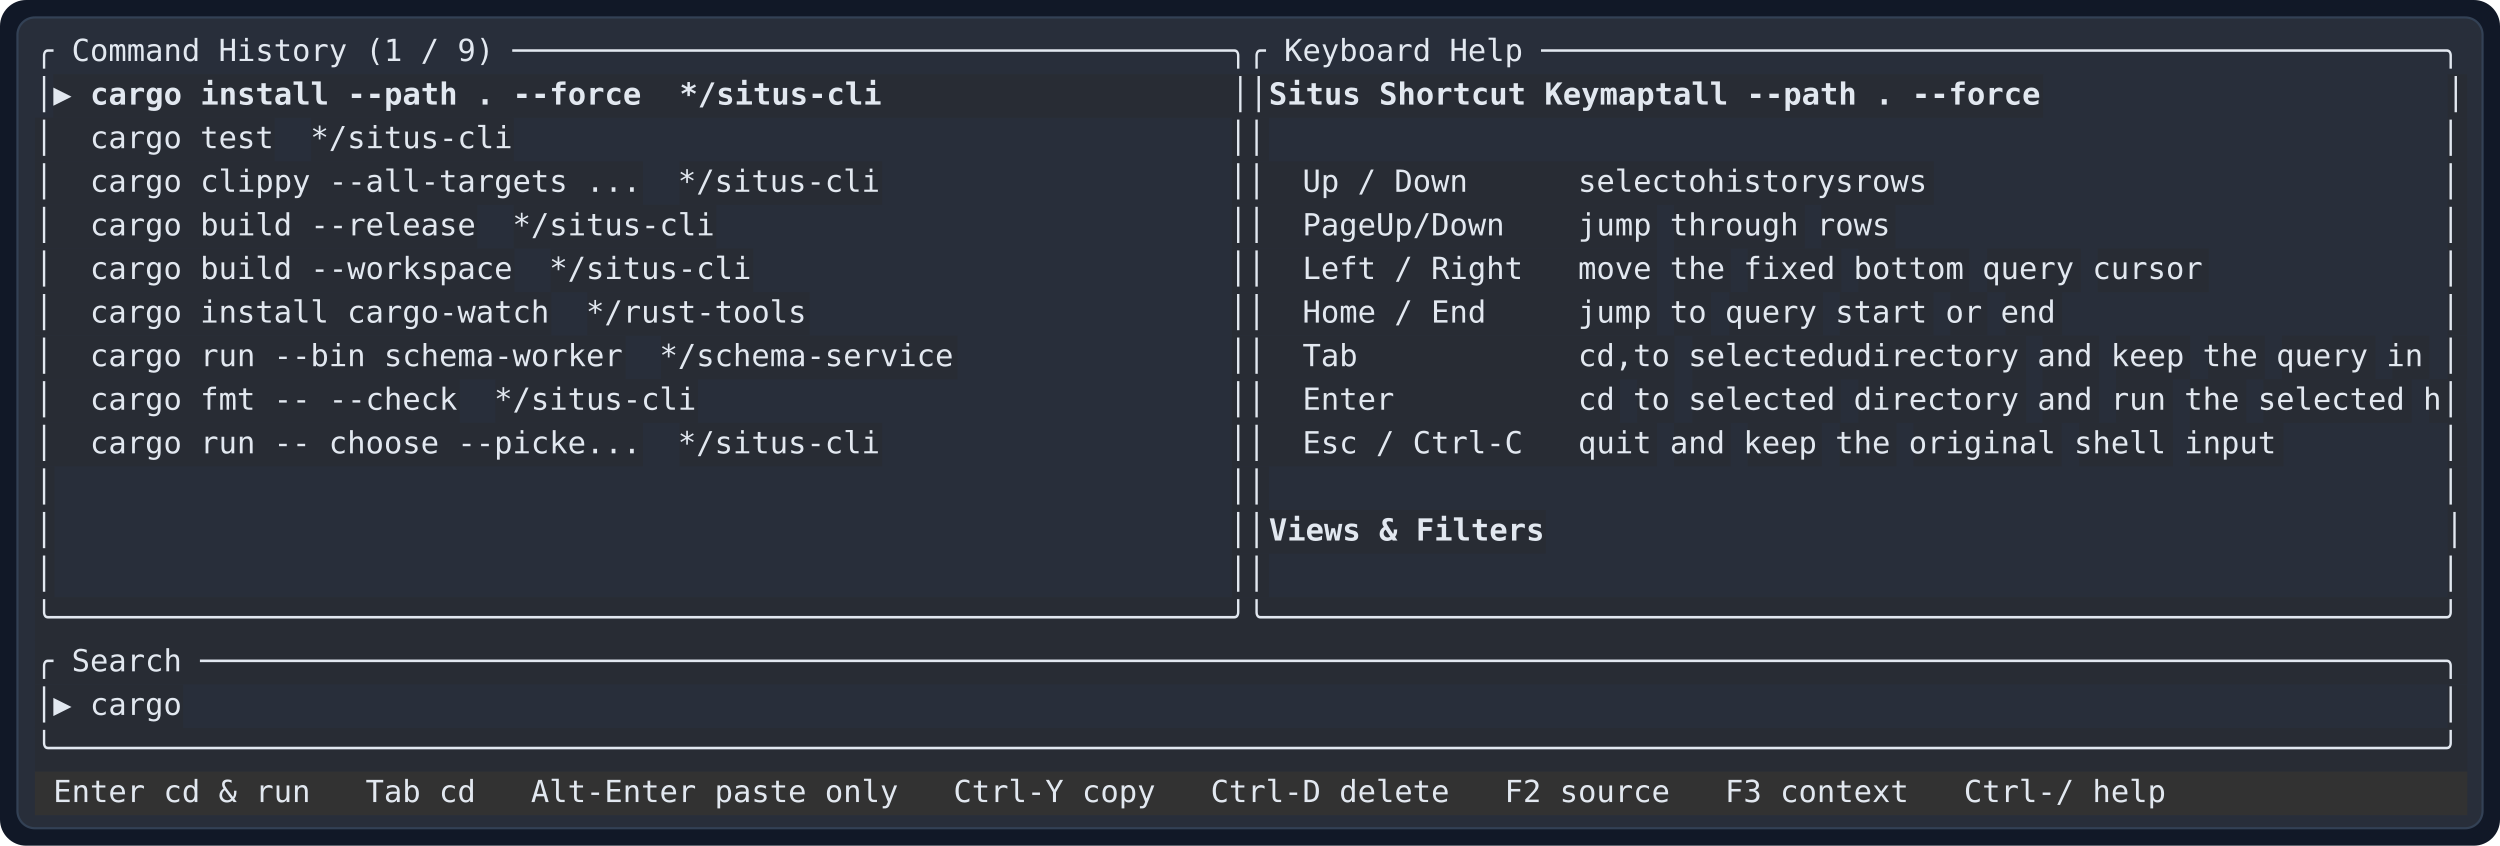
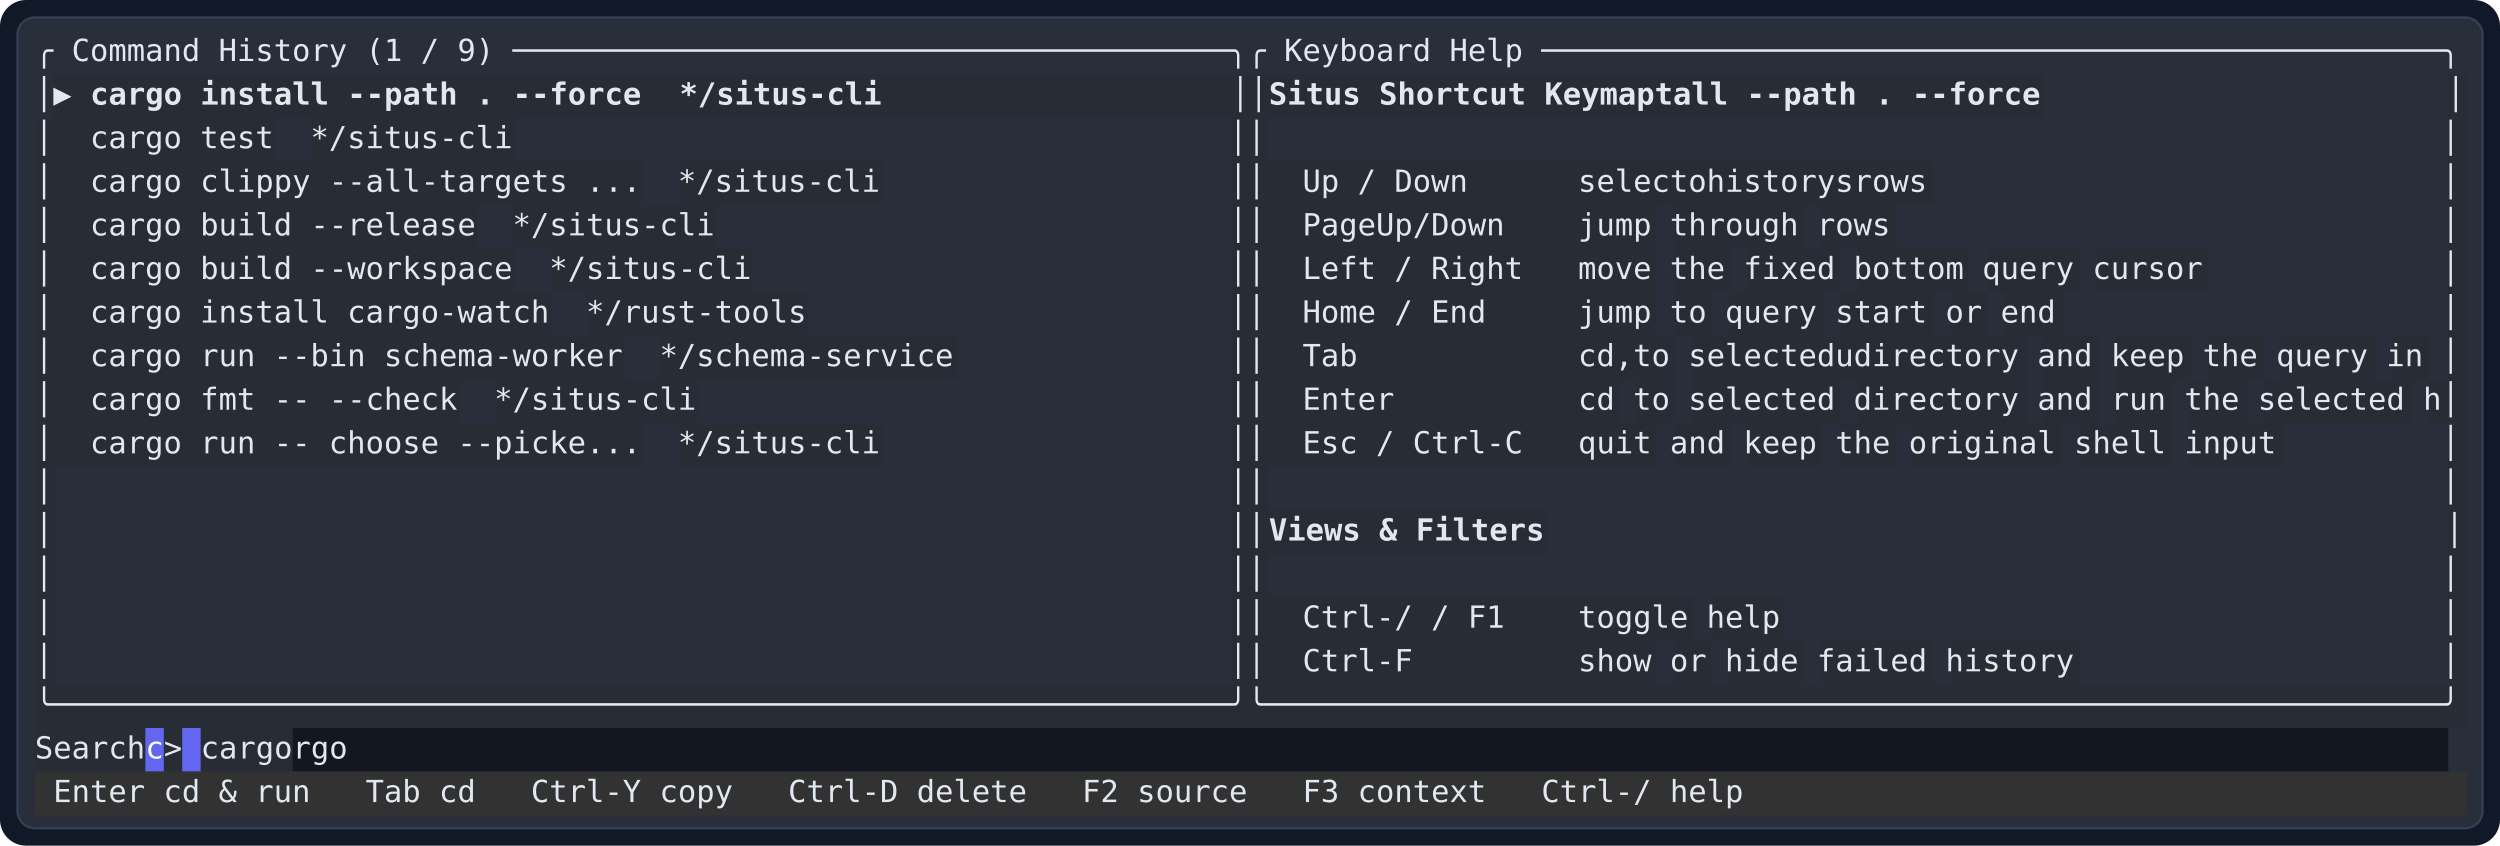
<svg xmlns="http://www.w3.org/2000/svg" width="1147" height="388" viewBox="0 0 1147 388">
  <rect width="100%" height="100%" rx="12" fill="#111827" />
  <rect x="8" y="8" width="1131" height="372" rx="8" fill="#282e3a" stroke="#334155" />
  <text xml:space="preserve" x="16" y="28" fill="#e2e8f0" opacity="1" font-family="Menlo, Monaco, Consolas, monospace" font-size="14" font-weight="500">╭ Command History (1 / 9) ───────────────────────────────────────╮╭ Keyboard Help ─────────────────────────────────────────────────╮</text>
  <rect x="24.45" y="34" width="913" height="20" fill="#282c34" />
  <rect x="1122.95" y="34" width="9" height="20" fill="#282c34" />
  <text xml:space="preserve" x="16" y="48" fill="#e2e8f0" opacity="1" font-family="Menlo, Monaco, Consolas, monospace" font-size="14" font-weight="500">│▶ </text>
  <text xml:space="preserve" x="41.35" y="48" fill="#e2e8f0" opacity="1" font-family="Menlo, Monaco, Consolas, monospace" font-size="14" font-weight="700">cargo install --path . --force</text>
  <text xml:space="preserve" x="311.75" y="48" fill="#e2e8f0" opacity="1" font-family="Menlo, Monaco, Consolas, monospace" font-size="14" font-weight="700">*/situs-cli</text>
  <text xml:space="preserve" x="404.7" y="48" fill="#e2e8f0" opacity="1" font-family="Menlo, Monaco, Consolas, monospace" font-size="14" font-weight="500">                   ││</text>
  <text xml:space="preserve" x="582.15" y="48" fill="#e2e8f0" opacity="1" font-family="Menlo, Monaco, Consolas, monospace" font-size="14" font-weight="700">Situs Shortcut Keymaptall --path . --force</text>
  <text xml:space="preserve" x="937.05" y="48" fill="#e2e8f0" opacity="1" font-family="Menlo, Monaco, Consolas, monospace" font-size="14" font-weight="500">                      │</text>
  <rect x="16" y="54" width="110" height="20" fill="#282c34" />
  <rect x="142.75" y="54" width="93" height="20" fill="#282c34" />
  <rect x="565.25" y="54" width="17" height="20" fill="#282c34" />
  <rect x="1122.95" y="54" width="9" height="20" fill="#282c34" />
  <text xml:space="preserve" x="16" y="68" fill="#e2e8f0" opacity="1" font-family="Menlo, Monaco, Consolas, monospace" font-size="14" font-weight="500">│  cargo test  */situs-cli                                       ││                                                                │</text>
  <rect x="16" y="74" width="279" height="20" fill="#282c34" />
  <rect x="311.75" y="74" width="93" height="20" fill="#282c34" />
  <rect x="565.25" y="74" width="322" height="20" fill="#282c34" />
  <rect x="1122.95" y="74" width="9" height="20" fill="#282c34" />
  <text xml:space="preserve" x="16" y="88" fill="#e2e8f0" opacity="1" font-family="Menlo, Monaco, Consolas, monospace" font-size="14" font-weight="500">│  cargo clippy --all-targets ...  */situs-cli                   ││  Up / Down      selectohistorysrows                            │</text>
  <rect x="16" y="94" width="203" height="20" fill="#282c34" />
  <rect x="235.7" y="94" width="93" height="20" fill="#282c34" />
  <rect x="565.25" y="94" width="195" height="20" fill="#282c34" />
  <rect x="768.05" y="94" width="60" height="20" fill="#282c34" />
  <rect x="835.65" y="94" width="34" height="20" fill="#282c34" />
  <rect x="1122.95" y="94" width="9" height="20" fill="#282c34" />
  <text xml:space="preserve" x="16" y="108" fill="#e2e8f0" opacity="1" font-family="Menlo, Monaco, Consolas, monospace" font-size="14" font-weight="500">│  cargo build --release  */situs-cli                            ││  PageUp/Down    jump through rows                              │</text>
  <rect x="16" y="114" width="220" height="20" fill="#282c34" />
  <rect x="252.6" y="114" width="93" height="20" fill="#282c34" />
  <rect x="565.25" y="114" width="195" height="20" fill="#282c34" />
  <rect x="768.05" y="114" width="26" height="20" fill="#282c34" />
  <rect x="801.85" y="114" width="43" height="20" fill="#282c34" />
  <rect x="852.55" y="114" width="51" height="20" fill="#282c34" />
  <rect x="911.7" y="114" width="43" height="20" fill="#282c34" />
  <rect x="962.4" y="114" width="51" height="20" fill="#282c34" />
  <rect x="1122.95" y="114" width="9" height="20" fill="#282c34" />
  <text xml:space="preserve" x="16" y="128" fill="#e2e8f0" opacity="1" font-family="Menlo, Monaco, Consolas, monospace" font-size="14" font-weight="500">│  cargo build --workspace  */situs-cli                          ││  Left / Right   move the fixed bottom query cursor             │</text>
  <rect x="16" y="134" width="237" height="20" fill="#282c34" />
  <rect x="269.5" y="134" width="102" height="20" fill="#282c34" />
  <rect x="565.25" y="134" width="195" height="20" fill="#282c34" />
  <rect x="768.05" y="134" width="17" height="20" fill="#282c34" />
  <rect x="793.4" y="134" width="43" height="20" fill="#282c34" />
  <rect x="844.1" y="134" width="43" height="20" fill="#282c34" />
  <rect x="894.8" y="134" width="17" height="20" fill="#282c34" />
  <rect x="920.15" y="134" width="26" height="20" fill="#282c34" />
  <rect x="1122.95" y="134" width="9" height="20" fill="#282c34" />
  <text xml:space="preserve" x="16" y="148" fill="#e2e8f0" opacity="1" font-family="Menlo, Monaco, Consolas, monospace" font-size="14" font-weight="500">│  cargo install cargo-watch  */rust-tools                       ││  Home / End     jump to query start or end                     │</text>
  <rect x="16" y="154" width="271" height="20" fill="#282c34" />
  <rect x="303.3" y="154" width="136" height="20" fill="#282c34" />
  <rect x="565.25" y="154" width="203" height="20" fill="#282c34" />
  <rect x="776.5" y="154" width="153" height="20" fill="#282c34" />
  <rect x="937.05" y="154" width="26" height="20" fill="#282c34" />
  <rect x="970.85" y="154" width="34" height="20" fill="#282c34" />
  <rect x="1013.1" y="154" width="26" height="20" fill="#282c34" />
  <rect x="1046.9" y="154" width="43" height="20" fill="#282c34" />
  <rect x="1097.6" y="154" width="17" height="20" fill="#282c34" />
  <rect x="1122.95" y="154" width="9" height="20" fill="#282c34" />
  <text xml:space="preserve" x="16" y="168" fill="#e2e8f0" opacity="1" font-family="Menlo, Monaco, Consolas, monospace" font-size="14" font-weight="500">│  cargo run --bin schema-worker  */schema-service               ││  Tab            cd,to selectedudirectory and keep the query in │</text>
  <rect x="16" y="174" width="195" height="20" fill="#282c34" />
  <rect x="227.25" y="174" width="93" height="20" fill="#282c34" />
  <rect x="565.25" y="174" width="178" height="20" fill="#282c34" />
  <rect x="751.15" y="174" width="17" height="20" fill="#282c34" />
  <rect x="776.5" y="174" width="68" height="20" fill="#282c34" />
  <rect x="852.55" y="174" width="77" height="20" fill="#282c34" />
  <rect x="937.05" y="174" width="26" height="20" fill="#282c34" />
  <rect x="970.85" y="174" width="26" height="20" fill="#282c34" />
  <rect x="1004.65" y="174" width="26" height="20" fill="#282c34" />
  <rect x="1038.45" y="174" width="68" height="20" fill="#282c34" />
  <rect x="1114.5" y="174" width="17" height="20" fill="#282c34" />
  <text xml:space="preserve" x="16" y="188" fill="#e2e8f0" opacity="1" font-family="Menlo, Monaco, Consolas, monospace" font-size="14" font-weight="500">│  cargo fmt -- --check  */situs-cli                             ││  Enter          cd to selected directory and run the selected h│</text>
  <rect x="16" y="194" width="279" height="20" fill="#282c34" />
  <rect x="311.75" y="194" width="93" height="20" fill="#282c34" />
  <rect x="565.25" y="194" width="195" height="20" fill="#282c34" />
  <rect x="768.05" y="194" width="26" height="20" fill="#282c34" />
  <rect x="801.85" y="194" width="34" height="20" fill="#282c34" />
  <rect x="844.1" y="194" width="26" height="20" fill="#282c34" />
  <rect x="877.9" y="194" width="68" height="20" fill="#282c34" />
  <rect x="953.95" y="194" width="43" height="20" fill="#282c34" />
  <rect x="1004.65" y="194" width="43" height="20" fill="#282c34" />
  <rect x="1122.95" y="194" width="9" height="20" fill="#282c34" />
  <text xml:space="preserve" x="16" y="208" fill="#e2e8f0" opacity="1" font-family="Menlo, Monaco, Consolas, monospace" font-size="14" font-weight="500">│  cargo run -- choose --picke...  */situs-cli                   ││  Esc / Ctrl-C   quit and keep the original shell input         │</text>
  <rect x="16" y="214" width="9" height="20" fill="#282c34" />
  <rect x="565.25" y="214" width="17" height="20" fill="#282c34" />
  <rect x="1122.95" y="214" width="9" height="20" fill="#282c34" />
  <text xml:space="preserve" x="16" y="228" fill="#e2e8f0" opacity="1" font-family="Menlo, Monaco, Consolas, monospace" font-size="14" font-weight="500">│                                                                ││                                                                │</text>
  <rect x="16" y="234" width="9" height="20" fill="#282c34" />
  <rect x="565.25" y="234" width="144" height="20" fill="#282c34" />
  <rect x="1122.95" y="234" width="9" height="20" fill="#282c34" />
  <text xml:space="preserve" x="16" y="248" fill="#e2e8f0" opacity="1" font-family="Menlo, Monaco, Consolas, monospace" font-size="14" font-weight="500">│                                                                ││</text>
  <text xml:space="preserve" x="582.15" y="248" fill="#e2e8f0" opacity="1" font-family="Menlo, Monaco, Consolas, monospace" font-size="14" font-weight="700">Views &amp; Filters</text>
  <text xml:space="preserve" x="708.9" y="248" fill="#e2e8f0" opacity="1" font-family="Menlo, Monaco, Consolas, monospace" font-size="14" font-weight="500">                                                 │</text>
  <rect x="16" y="254" width="9" height="20" fill="#282c34" />
  <rect x="565.25" y="254" width="17" height="20" fill="#282c34" />
  <rect x="1122.95" y="254" width="9" height="20" fill="#282c34" />
  <text xml:space="preserve" x="16" y="268" fill="#e2e8f0" opacity="1" font-family="Menlo, Monaco, Consolas, monospace" font-size="14" font-weight="500">│                                                                ││                                                                │</text>
-   <rect x="16" y="274" width="1116" height="20" fill="#282c34" />
-   <text xml:space="preserve" x="16" y="288" fill="#e2e8f0" opacity="1" font-family="Menlo, Monaco, Consolas, monospace" font-size="14" font-weight="500">╰────────────────────────────────────────────────────────────────╯╰────────────────────────────────────────────────────────────────╯</text>
-   <rect x="16" y="294" width="1116" height="20" fill="#282c34" />
-   <text xml:space="preserve" x="16" y="308" fill="#e2e8f0" opacity="1" font-family="Menlo, Monaco, Consolas, monospace" font-size="14" font-weight="500">╭ Search ──────────────────────────────────────────────────────────────────────────────────────────────────────────────────────────╮</text>
-   <rect x="16" y="314" width="68" height="20" fill="#282c34" />
-   <rect x="1122.95" y="314" width="9" height="20" fill="#282c34" />
-   <text xml:space="preserve" x="16" y="328" fill="#e2e8f0" opacity="1" font-family="Menlo, Monaco, Consolas, monospace" font-size="14" font-weight="500">│▶ cargo                                                                                                                           │</text>
-   <rect x="16" y="334" width="1116" height="20" fill="#282c34" />
-   <text xml:space="preserve" x="16" y="348" fill="#e2e8f0" opacity="1" font-family="Menlo, Monaco, Consolas, monospace" font-size="14" font-weight="500">╰──────────────────────────────────────────────────────────────────────────────────────────────────────────────────────────────────╯</text>
+   <rect x="16" y="274" width="9" height="20" fill="#282c34" />
+   <rect x="565.25" y="274" width="212" height="20" fill="#282c34" />
+   <rect x="784.95" y="274" width="34" height="20" fill="#282c34" />
+   <rect x="1122.95" y="274" width="9" height="20" fill="#282c34" />
+   <text xml:space="preserve" x="16" y="288" fill="#e2e8f0" opacity="1" font-family="Menlo, Monaco, Consolas, monospace" font-size="14" font-weight="500">│                                                                ││  Ctrl-/ / F1    toggle help                                    │</text>
+   <rect x="16" y="294" width="9" height="20" fill="#282c34" />
+   <rect x="565.25" y="294" width="195" height="20" fill="#282c34" />
+   <rect x="768.05" y="294" width="17" height="20" fill="#282c34" />
+   <rect x="793.4" y="294" width="34" height="20" fill="#282c34" />
+   <rect x="835.65" y="294" width="51" height="20" fill="#282c34" />
+   <rect x="894.8" y="294" width="60" height="20" fill="#282c34" />
+   <rect x="1122.95" y="294" width="9" height="20" fill="#282c34" />
+   <text xml:space="preserve" x="16" y="308" fill="#e2e8f0" opacity="1" font-family="Menlo, Monaco, Consolas, monospace" font-size="14" font-weight="500">│                                                                ││  Ctrl-F         show or hide failed history                    │</text>
+   <rect x="16" y="314" width="1116" height="20" fill="#282c34" />
+   <text xml:space="preserve" x="16" y="328" fill="#e2e8f0" opacity="1" font-family="Menlo, Monaco, Consolas, monospace" font-size="14" font-weight="500">╰────────────────────────────────────────────────────────────────╯╰────────────────────────────────────────────────────────────────╯</text>
+   <rect x="16" y="334" width="51" height="20" fill="#282c34" />
+   <rect x="66.7" y="334" width="9" height="20" fill="#6366f1" />
+   <rect x="75.15" y="334" width="9" height="20" fill="#282c34" />
+   <rect x="83.6" y="334" width="9" height="20" fill="#6366f1" />
+   <rect x="92.05" y="334" width="43" height="20" fill="#282c34" />
+   <rect x="134.3" y="334" width="989" height="20" fill="#131720" />
+   <text xml:space="preserve" x="16" y="348" fill="#e2e8f0" opacity="1" font-family="Menlo, Monaco, Consolas, monospace" font-size="14" font-weight="500">Search</text>
+   <text xml:space="preserve" x="66.7" y="348" fill="#f8fafc" opacity="1" font-family="Menlo, Monaco, Consolas, monospace" font-size="14" font-weight="500">c</text>
+   <text xml:space="preserve" x="75.15" y="348" fill="#e2e8f0" opacity="1" font-family="Menlo, Monaco, Consolas, monospace" font-size="14" font-weight="500">&gt;</text>
+   <text xml:space="preserve" x="92.05" y="348" fill="#e2e8f0" opacity="1" font-family="Menlo, Monaco, Consolas, monospace" font-size="14" font-weight="500">cargorgo                                                                                                                   </text>
  <rect x="16" y="354" width="1116" height="20" fill="#323232" />
-   <text xml:space="preserve" x="16" y="368" fill="#e2e8f0" opacity="1" font-family="Menlo, Monaco, Consolas, monospace" font-size="14" font-weight="500"> Enter cd &amp; run   Tab cd   Alt-Enter paste only   Ctrl-Y copy   Ctrl-D delete   F2 source   F3 context   Ctrl-/ help                </text>
+   <text xml:space="preserve" x="16" y="368" fill="#e2e8f0" opacity="1" font-family="Menlo, Monaco, Consolas, monospace" font-size="14" font-weight="500"> Enter cd &amp; run   Tab cd   Ctrl-Y copy   Ctrl-D delete   F2 source   F3 context   Ctrl-/ help                                       </text>
</svg>
